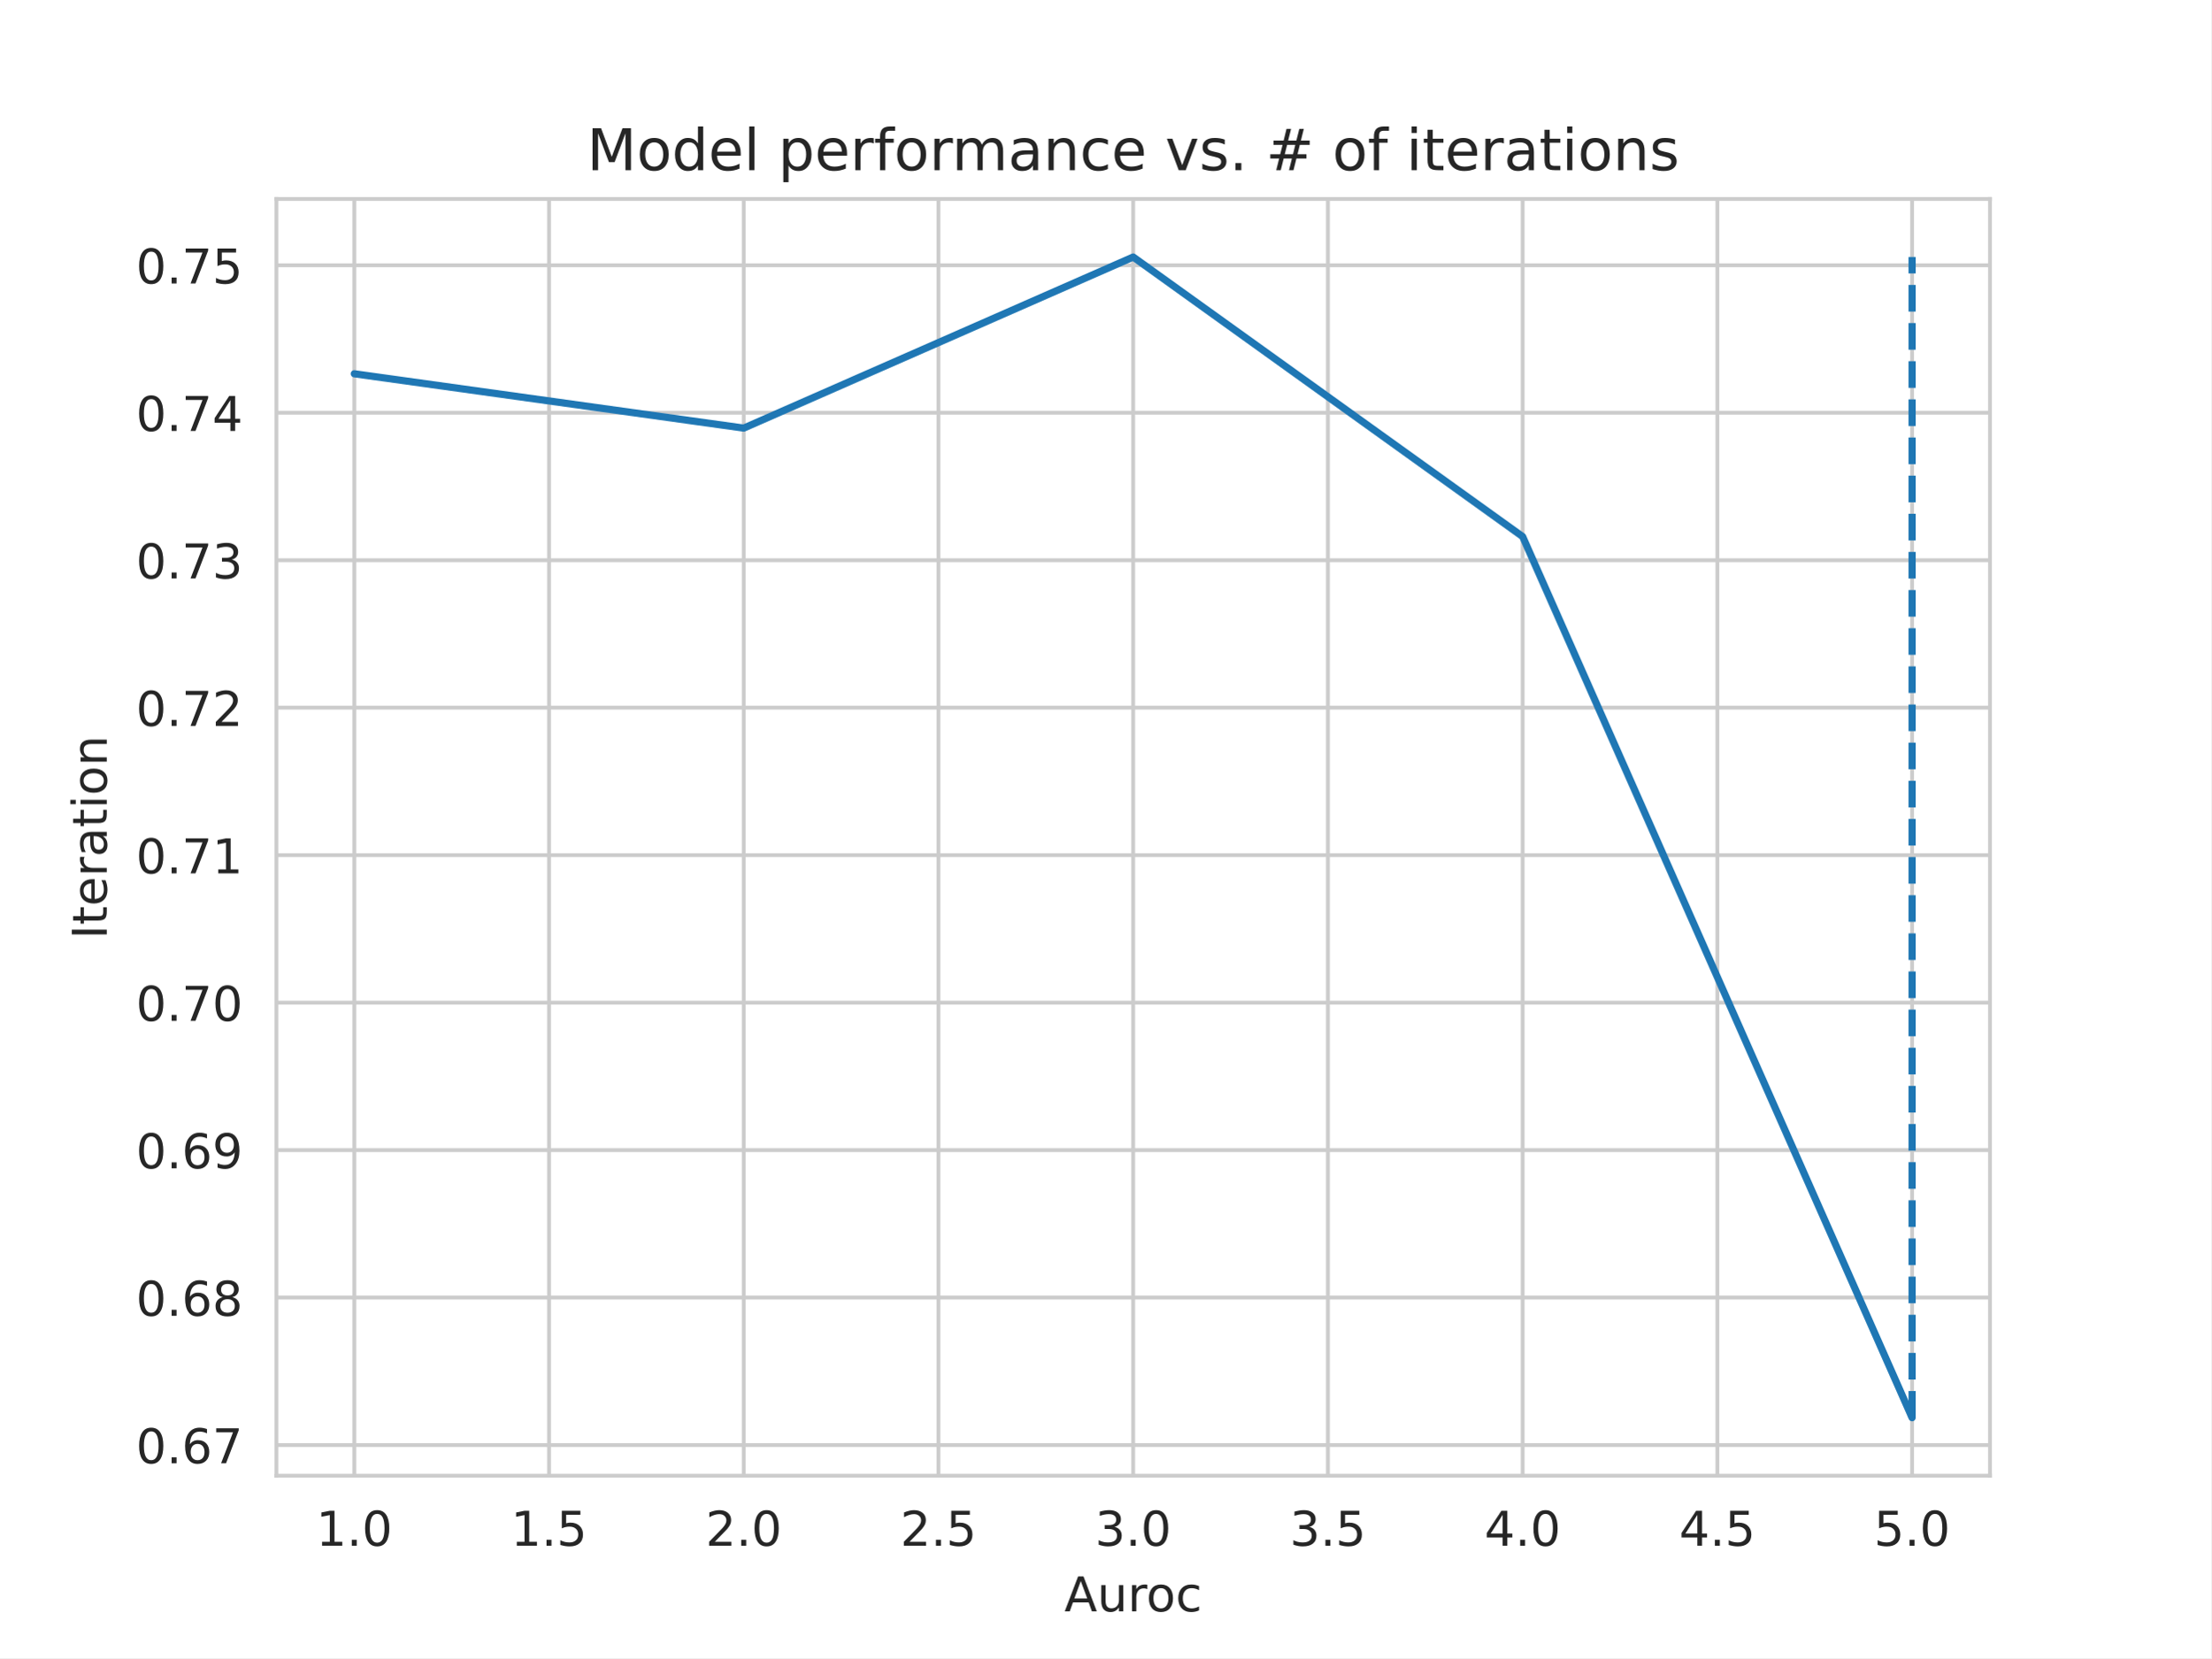
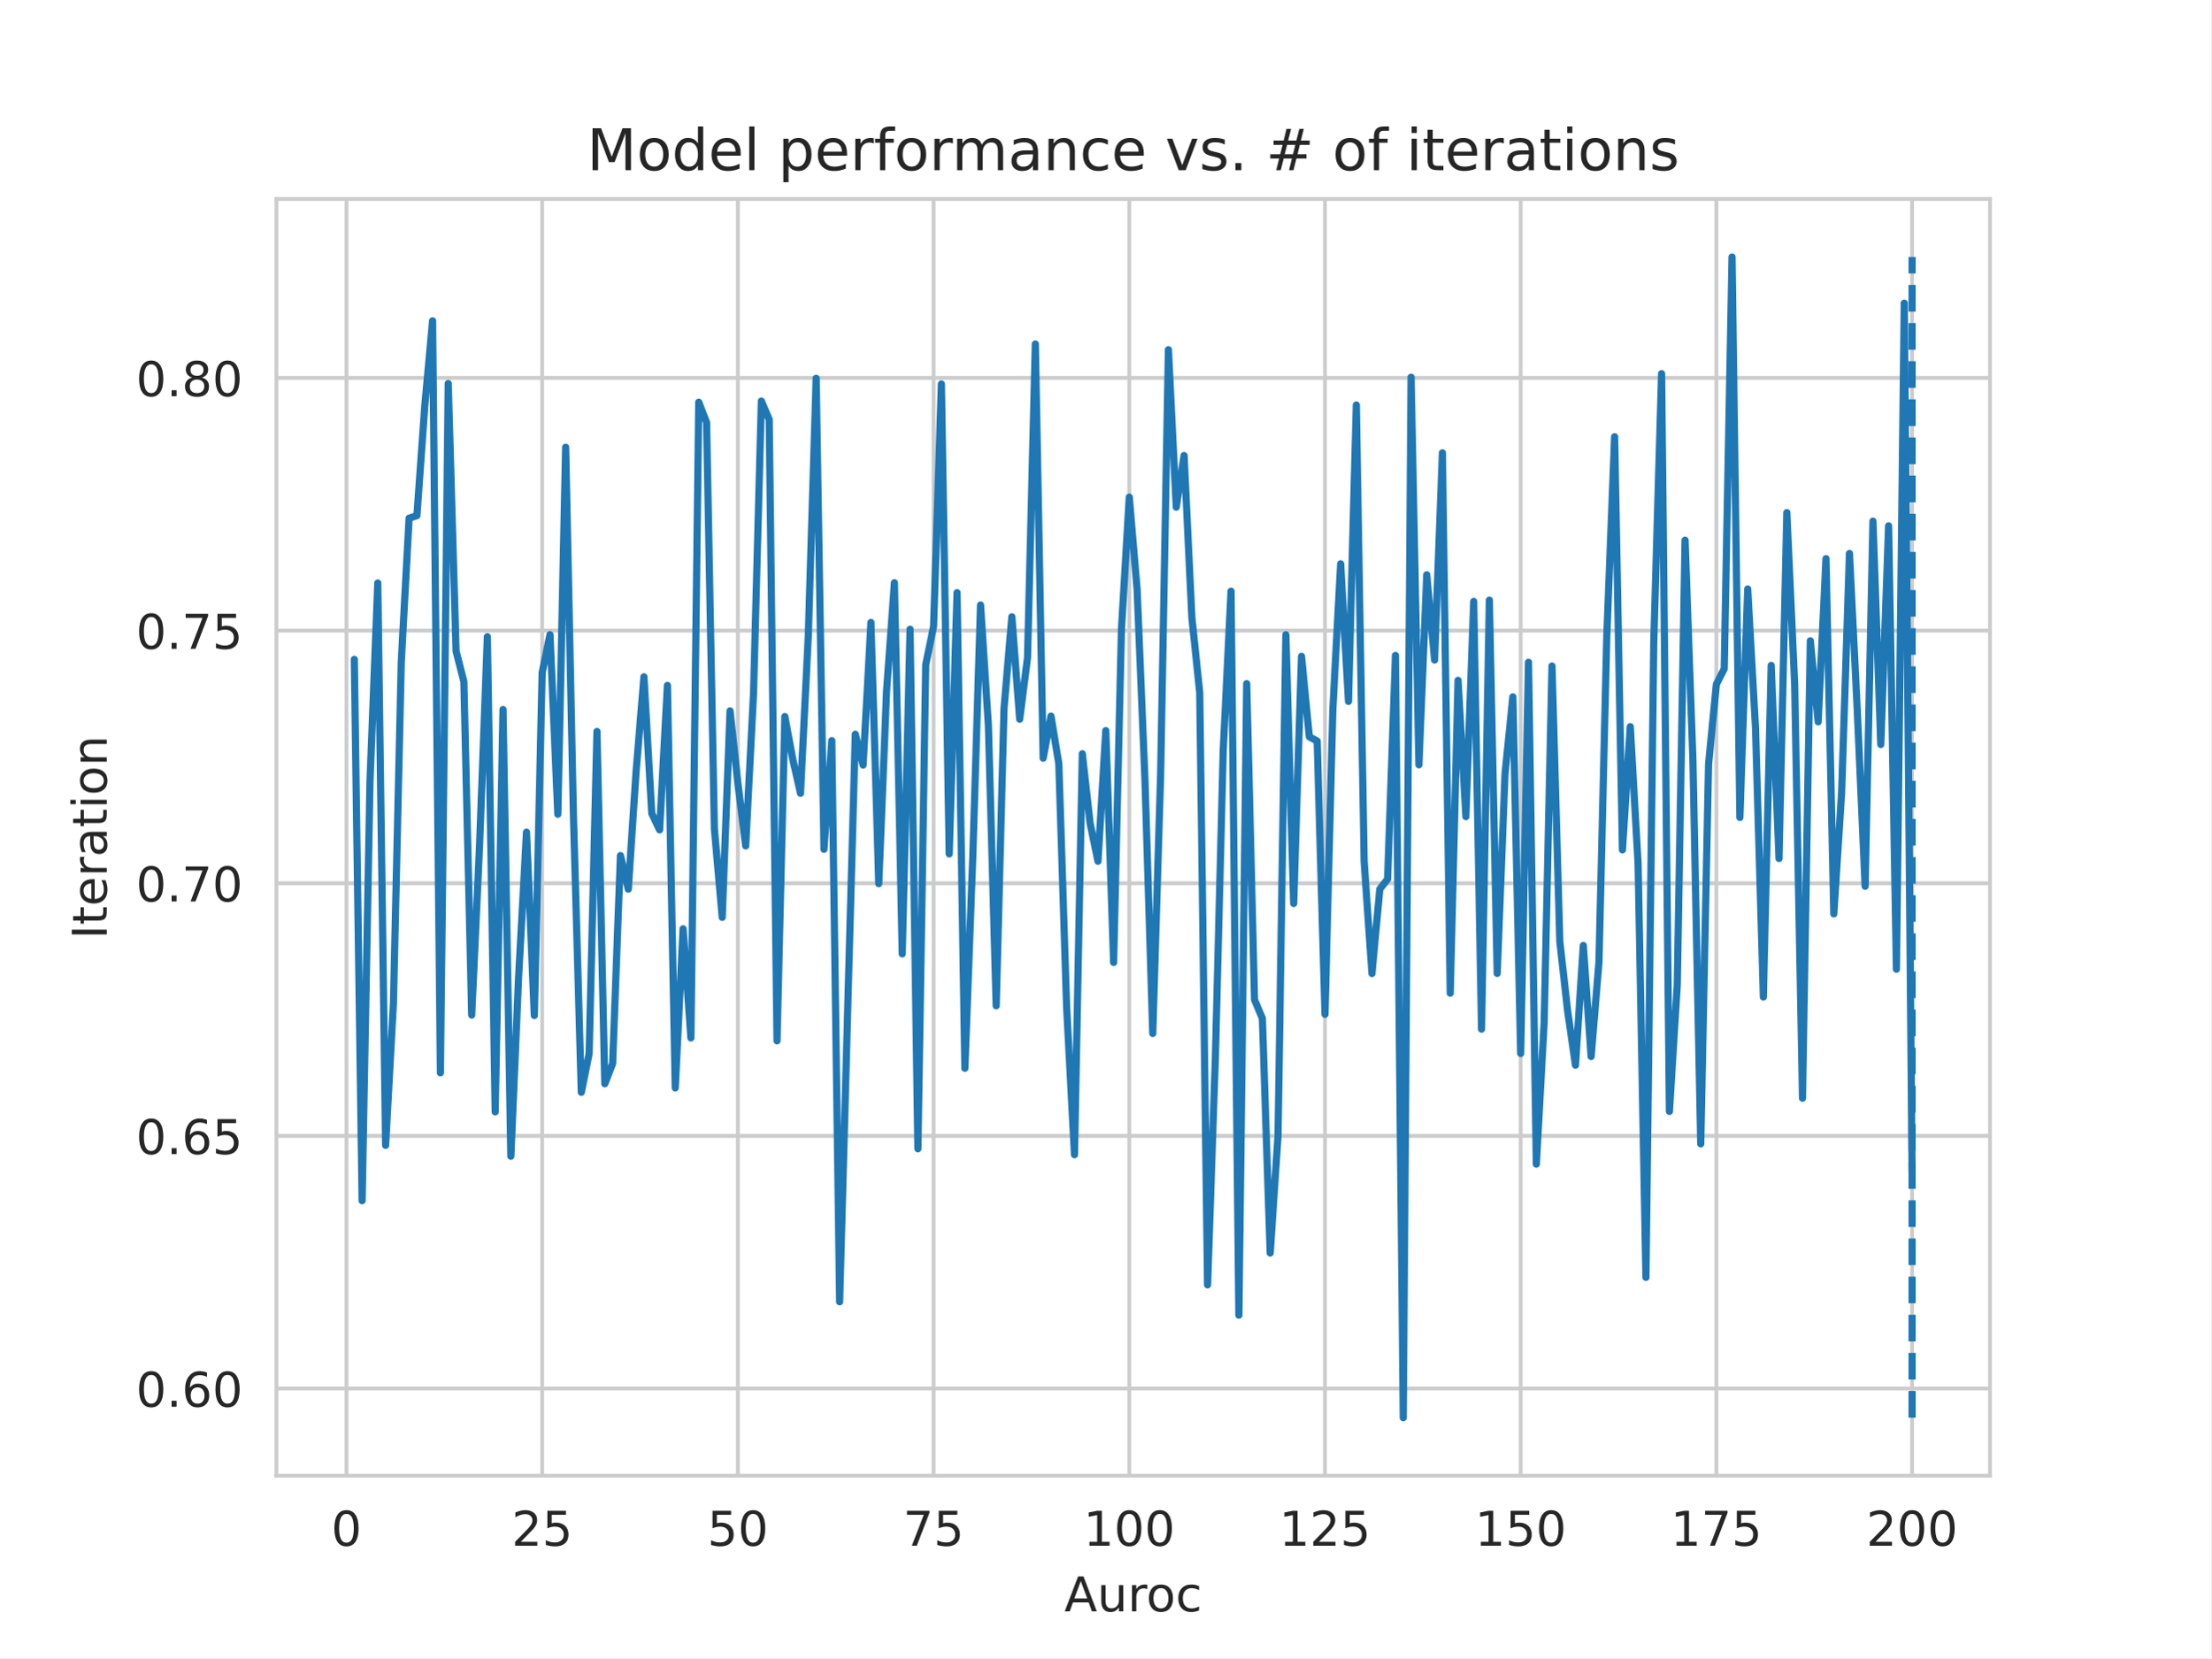
<svg xmlns="http://www.w3.org/2000/svg" xmlns:xlink="http://www.w3.org/1999/xlink" height="345.6pt" version="1.1" viewBox="0 0 460.8 345.6" width="460.8pt">
  <defs>
    <style type="text/css">*{stroke-linecap:butt;stroke-linejoin:round;}</style>
  </defs>
  <g id="figure_1">
    <g id="patch_1">
      <path d="M 0 345.6  L 460.8 345.6  L 460.8 0  L 0 0  z " style="fill:#ffffff;" />
    </g>
    <g id="axes_1">
      <g id="patch_2">
        <path d="M 57.6 307.584  L 414.72 307.584  L 414.72 41.472  L 57.6 41.472  z " style="fill:#ffffff;" />
      </g>
      <g id="matplotlib.axis_1">
        <g id="xtick_1">
          <g id="line2d_1">
-             <path clip-path="url(#paa22e476ed)" d="M 73.833 307.584  L 73.833 41.472  " style="fill:none;stroke:#cccccc;stroke-linecap:round;stroke-width:0.8;" />
+             <path clip-path="url(#p8ef08911f7)" d="M 72.201 307.584  L 72.201 41.472  " style="fill:none;stroke:#cccccc;stroke-linecap:round;stroke-width:0.8;" />
          </g>
          <g id="text_1">
-             <g style="fill:#262626;" transform="translate(65.88116 322.1824)scale(0.1 -0.1)">
-               <defs>
-                 <path d="M 794 531  L 1825 531  L 1825 4091  L 703 3866  L 703 4441  L 1819 4666  L 2450 4666  L 2450 531  L 3481 531  L 3481 0  L 794 0  L 794 531  z " id="DejaVuSans-31" transform="scale(0.015625)" />
-                 <path d="M 684 794  L 1344 794  L 1344 0  L 684 0  L 684 794  z " id="DejaVuSans-2e" transform="scale(0.015625)" />
+             <g style="fill:#262626;" transform="translate(69.02005 322.1824)scale(0.1 -0.1)">
+               <defs>
                <path d="M 2034 4250  Q 1547 4250 1301 3770  Q 1056 3291 1056 2328  Q 1056 1369 1301 889  Q 1547 409 2034 409  Q 2525 409 2770 889  Q 3016 1369 3016 2328  Q 3016 3291 2770 3770  Q 2525 4250 2034 4250  z M 2034 4750  Q 2819 4750 3233 4129  Q 3647 3509 3647 2328  Q 3647 1150 3233 529  Q 2819 -91 2034 -91  Q 1250 -91 836 529  Q 422 1150 422 2328  Q 422 3509 836 4129  Q 1250 4750 2034 4750  z " id="DejaVuSans-30" transform="scale(0.015625)" />
              </defs>
-               <use xlink:href="#DejaVuSans-31" />
-               <use x="63.623" xlink:href="#DejaVuSans-2e" />
-               <use x="95.41" xlink:href="#DejaVuSans-30" />
+               <use xlink:href="#DejaVuSans-30" />
            </g>
          </g>
        </g>
        <g id="xtick_2">
          <g id="line2d_2">
-             <path clip-path="url(#paa22e476ed)" d="M 114.415 307.584  L 114.415 41.472  " style="fill:none;stroke:#cccccc;stroke-linecap:round;stroke-width:0.8;" />
+             <path clip-path="url(#p8ef08911f7)" d="M 112.987 307.584  L 112.987 41.472  " style="fill:none;stroke:#cccccc;stroke-linecap:round;stroke-width:0.8;" />
          </g>
          <g id="text_2">
-             <g style="fill:#262626;" transform="translate(106.463 322.1824)scale(0.1 -0.1)">
-               <defs>
+             <g style="fill:#262626;" transform="translate(106.6245 322.1824)scale(0.1 -0.1)">
+               <defs>
+                 <path d="M 1228 531  L 3431 531  L 3431 0  L 469 0  L 469 531  Q 828 903 1448 1529  Q 2069 2156 2228 2338  Q 2531 2678 2651 2914  Q 2772 3150 2772 3378  Q 2772 3750 2511 3984  Q 2250 4219 1831 4219  Q 1534 4219 1204 4116  Q 875 4013 500 3803  L 500 4441  Q 881 4594 1212 4672  Q 1544 4750 1819 4750  Q 2544 4750 2975 4387  Q 3406 4025 3406 3419  Q 3406 3131 3298 2873  Q 3191 2616 2906 2266  Q 2828 2175 2409 1742  Q 1991 1309 1228 531  z " id="DejaVuSans-32" transform="scale(0.015625)" />
                <path d="M 691 4666  L 3169 4666  L 3169 4134  L 1269 4134  L 1269 2991  Q 1406 3038 1543 3061  Q 1681 3084 1819 3084  Q 2600 3084 3056 2656  Q 3513 2228 3513 1497  Q 3513 744 3044 326  Q 2575 -91 1722 -91  Q 1428 -91 1123 -41  Q 819 9 494 109  L 494 744  Q 775 591 1075 516  Q 1375 441 1709 441  Q 2250 441 2565 725  Q 2881 1009 2881 1497  Q 2881 1984 2565 2268  Q 2250 2553 1709 2553  Q 1456 2553 1204 2497  Q 953 2441 691 2322  L 691 4666  z " id="DejaVuSans-35" transform="scale(0.015625)" />
              </defs>
-               <use xlink:href="#DejaVuSans-31" />
-               <use x="63.623" xlink:href="#DejaVuSans-2e" />
-               <use x="95.41" xlink:href="#DejaVuSans-35" />
+               <use xlink:href="#DejaVuSans-32" />
+               <use x="63.623" xlink:href="#DejaVuSans-35" />
            </g>
          </g>
        </g>
        <g id="xtick_3">
          <g id="line2d_3">
-             <path clip-path="url(#paa22e476ed)" d="M 154.996 307.584  L 154.996 41.472  " style="fill:none;stroke:#cccccc;stroke-linecap:round;stroke-width:0.8;" />
+             <path clip-path="url(#p8ef08911f7)" d="M 153.773 307.584  L 153.773 41.472  " style="fill:none;stroke:#cccccc;stroke-linecap:round;stroke-width:0.8;" />
          </g>
          <g id="text_3">
-             <g style="fill:#262626;" transform="translate(147.0448 322.1824)scale(0.1 -0.1)">
-               <defs>
-                 <path d="M 1228 531  L 3431 531  L 3431 0  L 469 0  L 469 531  Q 828 903 1448 1529  Q 2069 2156 2228 2338  Q 2531 2678 2651 2914  Q 2772 3150 2772 3378  Q 2772 3750 2511 3984  Q 2250 4219 1831 4219  Q 1534 4219 1204 4116  Q 875 4013 500 3803  L 500 4441  Q 881 4594 1212 4672  Q 1544 4750 1819 4750  Q 2544 4750 2975 4387  Q 3406 4025 3406 3419  Q 3406 3131 3298 2873  Q 3191 2616 2906 2266  Q 2828 2175 2409 1742  Q 1991 1309 1228 531  z " id="DejaVuSans-32" transform="scale(0.015625)" />
-               </defs>
-               <use xlink:href="#DejaVuSans-32" />
-               <use x="63.623" xlink:href="#DejaVuSans-2e" />
-               <use x="95.41" xlink:href="#DejaVuSans-30" />
+             <g style="fill:#262626;" transform="translate(147.4103 322.1824)scale(0.1 -0.1)">
+               <use xlink:href="#DejaVuSans-35" />
+               <use x="63.623" xlink:href="#DejaVuSans-30" />
            </g>
          </g>
        </g>
        <g id="xtick_4">
          <g id="line2d_4">
-             <path clip-path="url(#paa22e476ed)" d="M 195.578 307.584  L 195.578 41.472  " style="fill:none;stroke:#cccccc;stroke-linecap:round;stroke-width:0.8;" />
+             <path clip-path="url(#p8ef08911f7)" d="M 194.559 307.584  L 194.559 41.472  " style="fill:none;stroke:#cccccc;stroke-linecap:round;stroke-width:0.8;" />
          </g>
          <g id="text_4">
-             <g style="fill:#262626;" transform="translate(187.6266 322.1824)scale(0.1 -0.1)">
-               <use xlink:href="#DejaVuSans-32" />
-               <use x="63.623" xlink:href="#DejaVuSans-2e" />
-               <use x="95.41" xlink:href="#DejaVuSans-35" />
+             <g style="fill:#262626;" transform="translate(188.196 322.1824)scale(0.1 -0.1)">
+               <defs>
+                 <path d="M 525 4666  L 3525 4666  L 3525 4397  L 1831 0  L 1172 0  L 2766 4134  L 525 4134  L 525 4666  z " id="DejaVuSans-37" transform="scale(0.015625)" />
+               </defs>
+               <use xlink:href="#DejaVuSans-37" />
+               <use x="63.623" xlink:href="#DejaVuSans-35" />
            </g>
          </g>
        </g>
        <g id="xtick_5">
          <g id="line2d_5">
-             <path clip-path="url(#paa22e476ed)" d="M 236.16 307.584  L 236.16 41.472  " style="fill:none;stroke:#cccccc;stroke-linecap:round;stroke-width:0.8;" />
+             <path clip-path="url(#p8ef08911f7)" d="M 235.344 307.584  L 235.344 41.472  " style="fill:none;stroke:#cccccc;stroke-linecap:round;stroke-width:0.8;" />
          </g>
          <g id="text_5">
-             <g style="fill:#262626;" transform="translate(228.2084 322.1824)scale(0.1 -0.1)">
-               <defs>
-                 <path d="M 2597 2516  Q 3050 2419 3304 2112  Q 3559 1806 3559 1356  Q 3559 666 3084 287  Q 2609 -91 1734 -91  Q 1441 -91 1130 -33  Q 819 25 488 141  L 488 750  Q 750 597 1062 519  Q 1375 441 1716 441  Q 2309 441 2620 675  Q 2931 909 2931 1356  Q 2931 1769 2642 2001  Q 2353 2234 1838 2234  L 1294 2234  L 1294 2753  L 1863 2753  Q 2328 2753 2575 2939  Q 2822 3125 2822 3475  Q 2822 3834 2567 4026  Q 2313 4219 1838 4219  Q 1578 4219 1281 4162  Q 984 4106 628 3988  L 628 4550  Q 988 4650 1302 4700  Q 1616 4750 1894 4750  Q 2613 4750 3031 4423  Q 3450 4097 3450 3541  Q 3450 3153 3228 2886  Q 3006 2619 2597 2516  z " id="DejaVuSans-33" transform="scale(0.015625)" />
-               </defs>
-               <use xlink:href="#DejaVuSans-33" />
-               <use x="63.623" xlink:href="#DejaVuSans-2e" />
-               <use x="95.41" xlink:href="#DejaVuSans-30" />
+             <g style="fill:#262626;" transform="translate(225.8005 322.1824)scale(0.1 -0.1)">
+               <defs>
+                 <path d="M 794 531  L 1825 531  L 1825 4091  L 703 3866  L 703 4441  L 1819 4666  L 2450 4666  L 2450 531  L 3481 531  L 3481 0  L 794 0  L 794 531  z " id="DejaVuSans-31" transform="scale(0.015625)" />
+               </defs>
+               <use xlink:href="#DejaVuSans-31" />
+               <use x="63.623" xlink:href="#DejaVuSans-30" />
+               <use x="127.246" xlink:href="#DejaVuSans-30" />
            </g>
          </g>
        </g>
        <g id="xtick_6">
          <g id="line2d_6">
-             <path clip-path="url(#paa22e476ed)" d="M 276.742 307.584  L 276.742 41.472  " style="fill:none;stroke:#cccccc;stroke-linecap:round;stroke-width:0.8;" />
+             <path clip-path="url(#p8ef08911f7)" d="M 276.13 307.584  L 276.13 41.472  " style="fill:none;stroke:#cccccc;stroke-linecap:round;stroke-width:0.8;" />
          </g>
          <g id="text_6">
-             <g style="fill:#262626;" transform="translate(268.7903 322.1824)scale(0.1 -0.1)">
-               <use xlink:href="#DejaVuSans-33" />
-               <use x="63.623" xlink:href="#DejaVuSans-2e" />
-               <use x="95.41" xlink:href="#DejaVuSans-35" />
+             <g style="fill:#262626;" transform="translate(266.5863 322.1824)scale(0.1 -0.1)">
+               <use xlink:href="#DejaVuSans-31" />
+               <use x="63.623" xlink:href="#DejaVuSans-32" />
+               <use x="127.246" xlink:href="#DejaVuSans-35" />
            </g>
          </g>
        </g>
        <g id="xtick_7">
          <g id="line2d_7">
-             <path clip-path="url(#paa22e476ed)" d="M 317.324 307.584  L 317.324 41.472  " style="fill:none;stroke:#cccccc;stroke-linecap:round;stroke-width:0.8;" />
+             <path clip-path="url(#p8ef08911f7)" d="M 316.916 307.584  L 316.916 41.472  " style="fill:none;stroke:#cccccc;stroke-linecap:round;stroke-width:0.8;" />
          </g>
          <g id="text_7">
-             <g style="fill:#262626;" transform="translate(309.3721 322.1824)scale(0.1 -0.1)">
-               <defs>
-                 <path d="M 2419 4116  L 825 1625  L 2419 1625  L 2419 4116  z M 2253 4666  L 3047 4666  L 3047 1625  L 3713 1625  L 3713 1100  L 3047 1100  L 3047 0  L 2419 0  L 2419 1100  L 313 1100  L 313 1709  L 2253 4666  z " id="DejaVuSans-34" transform="scale(0.015625)" />
-               </defs>
-               <use xlink:href="#DejaVuSans-34" />
-               <use x="63.623" xlink:href="#DejaVuSans-2e" />
-               <use x="95.41" xlink:href="#DejaVuSans-30" />
+             <g style="fill:#262626;" transform="translate(307.372 322.1824)scale(0.1 -0.1)">
+               <use xlink:href="#DejaVuSans-31" />
+               <use x="63.623" xlink:href="#DejaVuSans-35" />
+               <use x="127.246" xlink:href="#DejaVuSans-30" />
            </g>
          </g>
        </g>
        <g id="xtick_8">
          <g id="line2d_8">
-             <path clip-path="url(#paa22e476ed)" d="M 357.905 307.584  L 357.905 41.472  " style="fill:none;stroke:#cccccc;stroke-linecap:round;stroke-width:0.8;" />
+             <path clip-path="url(#p8ef08911f7)" d="M 357.702 307.584  L 357.702 41.472  " style="fill:none;stroke:#cccccc;stroke-linecap:round;stroke-width:0.8;" />
          </g>
          <g id="text_8">
-             <g style="fill:#262626;" transform="translate(349.9539 322.1824)scale(0.1 -0.1)">
-               <use xlink:href="#DejaVuSans-34" />
-               <use x="63.623" xlink:href="#DejaVuSans-2e" />
-               <use x="95.41" xlink:href="#DejaVuSans-35" />
+             <g style="fill:#262626;" transform="translate(348.1578 322.1824)scale(0.1 -0.1)">
+               <use xlink:href="#DejaVuSans-31" />
+               <use x="63.623" xlink:href="#DejaVuSans-37" />
+               <use x="127.246" xlink:href="#DejaVuSans-35" />
            </g>
          </g>
        </g>
        <g id="xtick_9">
          <g id="line2d_9">
-             <path clip-path="url(#paa22e476ed)" d="M 398.487 307.584  L 398.487 41.472  " style="fill:none;stroke:#cccccc;stroke-linecap:round;stroke-width:0.8;" />
+             <path clip-path="url(#p8ef08911f7)" d="M 398.487 307.584  L 398.487 41.472  " style="fill:none;stroke:#cccccc;stroke-linecap:round;stroke-width:0.8;" />
          </g>
          <g id="text_9">
-             <g style="fill:#262626;" transform="translate(390.5357 322.1824)scale(0.1 -0.1)">
-               <use xlink:href="#DejaVuSans-35" />
-               <use x="63.623" xlink:href="#DejaVuSans-2e" />
-               <use x="95.41" xlink:href="#DejaVuSans-30" />
+             <g style="fill:#262626;" transform="translate(388.9435 322.1824)scale(0.1 -0.1)">
+               <use xlink:href="#DejaVuSans-32" />
+               <use x="63.623" xlink:href="#DejaVuSans-30" />
+               <use x="127.246" xlink:href="#DejaVuSans-30" />
            </g>
          </g>
        </g>
        <g id="text_10">
          <g style="fill:#262626;" transform="translate(221.8194 335.8606)scale(0.1 -0.1)">
            <defs>
              <path d="M 2188 4044  L 1331 1722  L 3047 1722  L 2188 4044  z M 1831 4666  L 2547 4666  L 4325 0  L 3669 0  L 3244 1197  L 1141 1197  L 716 0  L 50 0  L 1831 4666  z " id="DejaVuSans-41" transform="scale(0.015625)" />
              <path d="M 544 1381  L 544 3500  L 1119 3500  L 1119 1403  Q 1119 906 1312 657  Q 1506 409 1894 409  Q 2359 409 2629 706  Q 2900 1003 2900 1516  L 2900 3500  L 3475 3500  L 3475 0  L 2900 0  L 2900 538  Q 2691 219 2414 64  Q 2138 -91 1772 -91  Q 1169 -91 856 284  Q 544 659 544 1381  z M 1991 3584  L 1991 3584  z " id="DejaVuSans-75" transform="scale(0.015625)" />
              <path d="M 2631 2963  Q 2534 3019 2420 3045  Q 2306 3072 2169 3072  Q 1681 3072 1420 2755  Q 1159 2438 1159 1844  L 1159 0  L 581 0  L 581 3500  L 1159 3500  L 1159 2956  Q 1341 3275 1631 3429  Q 1922 3584 2338 3584  Q 2397 3584 2469 3576  Q 2541 3569 2628 3553  L 2631 2963  z " id="DejaVuSans-72" transform="scale(0.015625)" />
              <path d="M 1959 3097  Q 1497 3097 1228 2736  Q 959 2375 959 1747  Q 959 1119 1226 758  Q 1494 397 1959 397  Q 2419 397 2687 759  Q 2956 1122 2956 1747  Q 2956 2369 2687 2733  Q 2419 3097 1959 3097  z M 1959 3584  Q 2709 3584 3137 3096  Q 3566 2609 3566 1747  Q 3566 888 3137 398  Q 2709 -91 1959 -91  Q 1206 -91 779 398  Q 353 888 353 1747  Q 353 2609 779 3096  Q 1206 3584 1959 3584  z " id="DejaVuSans-6f" transform="scale(0.015625)" />
              <path d="M 3122 3366  L 3122 2828  Q 2878 2963 2633 3030  Q 2388 3097 2138 3097  Q 1578 3097 1268 2742  Q 959 2388 959 1747  Q 959 1106 1268 751  Q 1578 397 2138 397  Q 2388 397 2633 464  Q 2878 531 3122 666  L 3122 134  Q 2881 22 2623 -34  Q 2366 -91 2075 -91  Q 1284 -91 818 406  Q 353 903 353 1747  Q 353 2603 823 3093  Q 1294 3584 2113 3584  Q 2378 3584 2631 3529  Q 2884 3475 3122 3366  z " id="DejaVuSans-63" transform="scale(0.015625)" />
            </defs>
            <use xlink:href="#DejaVuSans-41" />
            <use x="68.408" xlink:href="#DejaVuSans-75" />
            <use x="131.787" xlink:href="#DejaVuSans-72" />
            <use x="170.65" xlink:href="#DejaVuSans-6f" />
            <use x="231.832" xlink:href="#DejaVuSans-63" />
          </g>
        </g>
      </g>
      <g id="matplotlib.axis_2">
        <g id="ytick_1">
          <g id="line2d_10">
-             <path clip-path="url(#paa22e476ed)" d="M 57.6 301.193  L 414.72 301.193  " style="fill:none;stroke:#cccccc;stroke-linecap:round;stroke-width:0.8;" />
+             <path clip-path="url(#p8ef08911f7)" d="M 57.6 289.414  L 414.72 289.414  " style="fill:none;stroke:#cccccc;stroke-linecap:round;stroke-width:0.8;" />
          </g>
          <g id="text_11">
-             <g style="fill:#262626;" transform="translate(28.33438 304.9922)scale(0.1 -0.1)">
-               <defs>
+             <g style="fill:#262626;" transform="translate(28.33438 293.213)scale(0.1 -0.1)">
+               <defs>
+                 <path d="M 684 794  L 1344 794  L 1344 0  L 684 0  L 684 794  z " id="DejaVuSans-2e" transform="scale(0.015625)" />
                <path d="M 2113 2584  Q 1688 2584 1439 2293  Q 1191 2003 1191 1497  Q 1191 994 1439 701  Q 1688 409 2113 409  Q 2538 409 2786 701  Q 3034 994 3034 1497  Q 3034 2003 2786 2293  Q 2538 2584 2113 2584  z M 3366 4563  L 3366 3988  Q 3128 4100 2886 4159  Q 2644 4219 2406 4219  Q 1781 4219 1451 3797  Q 1122 3375 1075 2522  Q 1259 2794 1537 2939  Q 1816 3084 2150 3084  Q 2853 3084 3261 2657  Q 3669 2231 3669 1497  Q 3669 778 3244 343  Q 2819 -91 2113 -91  Q 1303 -91 875 529  Q 447 1150 447 2328  Q 447 3434 972 4092  Q 1497 4750 2381 4750  Q 2619 4750 2861 4703  Q 3103 4656 3366 4563  z " id="DejaVuSans-36" transform="scale(0.015625)" />
-                 <path d="M 525 4666  L 3525 4666  L 3525 4397  L 1831 0  L 1172 0  L 2766 4134  L 525 4134  L 525 4666  z " id="DejaVuSans-37" transform="scale(0.015625)" />
              </defs>
              <use xlink:href="#DejaVuSans-30" />
              <use x="63.623" xlink:href="#DejaVuSans-2e" />
              <use x="95.41" xlink:href="#DejaVuSans-36" />
-               <use x="159.033" xlink:href="#DejaVuSans-37" />
+               <use x="159.033" xlink:href="#DejaVuSans-30" />
            </g>
          </g>
        </g>
        <g id="ytick_2">
          <g id="line2d_11">
-             <path clip-path="url(#paa22e476ed)" d="M 57.6 270.454  L 414.72 270.454  " style="fill:none;stroke:#cccccc;stroke-linecap:round;stroke-width:0.8;" />
+             <path clip-path="url(#p8ef08911f7)" d="M 57.6 236.753  L 414.72 236.753  " style="fill:none;stroke:#cccccc;stroke-linecap:round;stroke-width:0.8;" />
          </g>
          <g id="text_12">
-             <g style="fill:#262626;" transform="translate(28.33438 274.2536)scale(0.1 -0.1)">
-               <defs>
-                 <path d="M 2034 2216  Q 1584 2216 1326 1975  Q 1069 1734 1069 1313  Q 1069 891 1326 650  Q 1584 409 2034 409  Q 2484 409 2743 651  Q 3003 894 3003 1313  Q 3003 1734 2745 1975  Q 2488 2216 2034 2216  z M 1403 2484  Q 997 2584 770 2862  Q 544 3141 544 3541  Q 544 4100 942 4425  Q 1341 4750 2034 4750  Q 2731 4750 3128 4425  Q 3525 4100 3525 3541  Q 3525 3141 3298 2862  Q 3072 2584 2669 2484  Q 3125 2378 3379 2068  Q 3634 1759 3634 1313  Q 3634 634 3220 271  Q 2806 -91 2034 -91  Q 1263 -91 848 271  Q 434 634 434 1313  Q 434 1759 690 2068  Q 947 2378 1403 2484  z M 1172 3481  Q 1172 3119 1398 2916  Q 1625 2713 2034 2713  Q 2441 2713 2670 2916  Q 2900 3119 2900 3481  Q 2900 3844 2670 4047  Q 2441 4250 2034 4250  Q 1625 4250 1398 4047  Q 1172 3844 1172 3481  z " id="DejaVuSans-38" transform="scale(0.015625)" />
-               </defs>
+             <g style="fill:#262626;" transform="translate(28.33438 240.5526)scale(0.1 -0.1)">
              <use xlink:href="#DejaVuSans-30" />
              <use x="63.623" xlink:href="#DejaVuSans-2e" />
              <use x="95.41" xlink:href="#DejaVuSans-36" />
-               <use x="159.033" xlink:href="#DejaVuSans-38" />
+               <use x="159.033" xlink:href="#DejaVuSans-35" />
            </g>
          </g>
        </g>
        <g id="ytick_3">
          <g id="line2d_12">
-             <path clip-path="url(#paa22e476ed)" d="M 57.6 239.716  L 414.72 239.716  " style="fill:none;stroke:#cccccc;stroke-linecap:round;stroke-width:0.8;" />
+             <path clip-path="url(#p8ef08911f7)" d="M 57.6 184.093  L 414.72 184.093  " style="fill:none;stroke:#cccccc;stroke-linecap:round;stroke-width:0.8;" />
          </g>
          <g id="text_13">
-             <g style="fill:#262626;" transform="translate(28.33438 243.5151)scale(0.1 -0.1)">
-               <defs>
-                 <path d="M 703 97  L 703 672  Q 941 559 1184 500  Q 1428 441 1663 441  Q 2288 441 2617 861  Q 2947 1281 2994 2138  Q 2813 1869 2534 1725  Q 2256 1581 1919 1581  Q 1219 1581 811 2004  Q 403 2428 403 3163  Q 403 3881 828 4315  Q 1253 4750 1959 4750  Q 2769 4750 3195 4129  Q 3622 3509 3622 2328  Q 3622 1225 3098 567  Q 2575 -91 1691 -91  Q 1453 -91 1209 -44  Q 966 3 703 97  z M 1959 2075  Q 2384 2075 2632 2365  Q 2881 2656 2881 3163  Q 2881 3666 2632 3958  Q 2384 4250 1959 4250  Q 1534 4250 1286 3958  Q 1038 3666 1038 3163  Q 1038 2656 1286 2365  Q 1534 2075 1959 2075  z " id="DejaVuSans-39" transform="scale(0.015625)" />
-               </defs>
-               <use xlink:href="#DejaVuSans-30" />
-               <use x="63.623" xlink:href="#DejaVuSans-2e" />
-               <use x="95.41" xlink:href="#DejaVuSans-36" />
-               <use x="159.033" xlink:href="#DejaVuSans-39" />
+             <g style="fill:#262626;" transform="translate(28.33438 187.8923)scale(0.1 -0.1)">
+               <use xlink:href="#DejaVuSans-30" />
+               <use x="63.623" xlink:href="#DejaVuSans-2e" />
+               <use x="95.41" xlink:href="#DejaVuSans-37" />
+               <use x="159.033" xlink:href="#DejaVuSans-30" />
            </g>
          </g>
        </g>
        <g id="ytick_4">
          <g id="line2d_13">
-             <path clip-path="url(#paa22e476ed)" d="M 57.6 208.977  L 414.72 208.977  " style="fill:none;stroke:#cccccc;stroke-linecap:round;stroke-width:0.8;" />
+             <path clip-path="url(#p8ef08911f7)" d="M 57.6 131.433  L 414.72 131.433  " style="fill:none;stroke:#cccccc;stroke-linecap:round;stroke-width:0.8;" />
          </g>
          <g id="text_14">
-             <g style="fill:#262626;" transform="translate(28.33438 212.7765)scale(0.1 -0.1)">
+             <g style="fill:#262626;" transform="translate(28.33438 135.2319)scale(0.1 -0.1)">
              <use xlink:href="#DejaVuSans-30" />
              <use x="63.623" xlink:href="#DejaVuSans-2e" />
              <use x="95.41" xlink:href="#DejaVuSans-37" />
-               <use x="159.033" xlink:href="#DejaVuSans-30" />
+               <use x="159.033" xlink:href="#DejaVuSans-35" />
            </g>
          </g>
        </g>
        <g id="ytick_5">
          <g id="line2d_14">
-             <path clip-path="url(#paa22e476ed)" d="M 57.6 178.239  L 414.72 178.239  " style="fill:none;stroke:#cccccc;stroke-linecap:round;stroke-width:0.8;" />
+             <path clip-path="url(#p8ef08911f7)" d="M 57.6 78.772  L 414.72 78.772  " style="fill:none;stroke:#cccccc;stroke-linecap:round;stroke-width:0.8;" />
          </g>
          <g id="text_15">
-             <g style="fill:#262626;" transform="translate(28.33438 182.038)scale(0.1 -0.1)">
-               <use xlink:href="#DejaVuSans-30" />
-               <use x="63.623" xlink:href="#DejaVuSans-2e" />
-               <use x="95.41" xlink:href="#DejaVuSans-37" />
-               <use x="159.033" xlink:href="#DejaVuSans-31" />
-             </g>
-           </g>
-         </g>
-         <g id="ytick_6">
-           <g id="line2d_15">
-             <path clip-path="url(#paa22e476ed)" d="M 57.6 147.5  L 414.72 147.5  " style="fill:none;stroke:#cccccc;stroke-linecap:round;stroke-width:0.8;" />
-           </g>
-           <g id="text_16">
-             <g style="fill:#262626;" transform="translate(28.33438 151.2994)scale(0.1 -0.1)">
-               <use xlink:href="#DejaVuSans-30" />
-               <use x="63.623" xlink:href="#DejaVuSans-2e" />
-               <use x="95.41" xlink:href="#DejaVuSans-37" />
-               <use x="159.033" xlink:href="#DejaVuSans-32" />
-             </g>
-           </g>
-         </g>
-         <g id="ytick_7">
-           <g id="line2d_16">
-             <path clip-path="url(#paa22e476ed)" d="M 57.6 116.762  L 414.72 116.762  " style="fill:none;stroke:#cccccc;stroke-linecap:round;stroke-width:0.8;" />
-           </g>
-           <g id="text_17">
-             <g style="fill:#262626;" transform="translate(28.33438 120.5609)scale(0.1 -0.1)">
-               <use xlink:href="#DejaVuSans-30" />
-               <use x="63.623" xlink:href="#DejaVuSans-2e" />
-               <use x="95.41" xlink:href="#DejaVuSans-37" />
-               <use x="159.033" xlink:href="#DejaVuSans-33" />
-             </g>
-           </g>
-         </g>
-         <g id="ytick_8">
-           <g id="line2d_17">
-             <path clip-path="url(#paa22e476ed)" d="M 57.6 86.023  L 414.72 86.023  " style="fill:none;stroke:#cccccc;stroke-linecap:round;stroke-width:0.8;" />
-           </g>
-           <g id="text_18">
-             <g style="fill:#262626;" transform="translate(28.33438 89.82234)scale(0.1 -0.1)">
-               <use xlink:href="#DejaVuSans-30" />
-               <use x="63.623" xlink:href="#DejaVuSans-2e" />
-               <use x="95.41" xlink:href="#DejaVuSans-37" />
-               <use x="159.033" xlink:href="#DejaVuSans-34" />
-             </g>
-           </g>
-         </g>
-         <g id="ytick_9">
-           <g id="line2d_18">
-             <path clip-path="url(#paa22e476ed)" d="M 57.6 55.285  L 414.72 55.285  " style="fill:none;stroke:#cccccc;stroke-linecap:round;stroke-width:0.8;" />
-           </g>
-           <g id="text_19">
-             <g style="fill:#262626;" transform="translate(28.33438 59.08379)scale(0.1 -0.1)">
-               <use xlink:href="#DejaVuSans-30" />
-               <use x="63.623" xlink:href="#DejaVuSans-2e" />
-               <use x="95.41" xlink:href="#DejaVuSans-37" />
-               <use x="159.033" xlink:href="#DejaVuSans-35" />
-             </g>
-           </g>
-         </g>
-         <g id="text_20">
+             <g style="fill:#262626;" transform="translate(28.33438 82.57155)scale(0.1 -0.1)">
+               <defs>
+                 <path d="M 2034 2216  Q 1584 2216 1326 1975  Q 1069 1734 1069 1313  Q 1069 891 1326 650  Q 1584 409 2034 409  Q 2484 409 2743 651  Q 3003 894 3003 1313  Q 3003 1734 2745 1975  Q 2488 2216 2034 2216  z M 1403 2484  Q 997 2584 770 2862  Q 544 3141 544 3541  Q 544 4100 942 4425  Q 1341 4750 2034 4750  Q 2731 4750 3128 4425  Q 3525 4100 3525 3541  Q 3525 3141 3298 2862  Q 3072 2584 2669 2484  Q 3125 2378 3379 2068  Q 3634 1759 3634 1313  Q 3634 634 3220 271  Q 2806 -91 2034 -91  Q 1263 -91 848 271  Q 434 634 434 1313  Q 434 1759 690 2068  Q 947 2378 1403 2484  z M 1172 3481  Q 1172 3119 1398 2916  Q 1625 2713 2034 2713  Q 2441 2713 2670 2916  Q 2900 3119 2900 3481  Q 2900 3844 2670 4047  Q 2441 4250 2034 4250  Q 1625 4250 1398 4047  Q 1172 3844 1172 3481  z " id="DejaVuSans-38" transform="scale(0.015625)" />
+               </defs>
+               <use xlink:href="#DejaVuSans-30" />
+               <use x="63.623" xlink:href="#DejaVuSans-2e" />
+               <use x="95.41" xlink:href="#DejaVuSans-38" />
+               <use x="159.033" xlink:href="#DejaVuSans-30" />
+             </g>
+           </g>
+         </g>
+         <g id="text_16">
          <g style="fill:#262626;" transform="translate(22.25469 195.7366)rotate(-90)scale(0.1 -0.1)">
            <defs>
              <path d="M 628 4666  L 1259 4666  L 1259 0  L 628 0  L 628 4666  z " id="DejaVuSans-49" transform="scale(0.015625)" />
              <path d="M 1172 4494  L 1172 3500  L 2356 3500  L 2356 3053  L 1172 3053  L 1172 1153  Q 1172 725 1289 603  Q 1406 481 1766 481  L 2356 481  L 2356 0  L 1766 0  Q 1100 0 847 248  Q 594 497 594 1153  L 594 3053  L 172 3053  L 172 3500  L 594 3500  L 594 4494  L 1172 4494  z " id="DejaVuSans-74" transform="scale(0.015625)" />
              <path d="M 3597 1894  L 3597 1613  L 953 1613  Q 991 1019 1311 708  Q 1631 397 2203 397  Q 2534 397 2845 478  Q 3156 559 3463 722  L 3463 178  Q 3153 47 2828 -22  Q 2503 -91 2169 -91  Q 1331 -91 842 396  Q 353 884 353 1716  Q 353 2575 817 3079  Q 1281 3584 2069 3584  Q 2775 3584 3186 3129  Q 3597 2675 3597 1894  z M 3022 2063  Q 3016 2534 2758 2815  Q 2500 3097 2075 3097  Q 1594 3097 1305 2825  Q 1016 2553 972 2059  L 3022 2063  z " id="DejaVuSans-65" transform="scale(0.015625)" />
              <path d="M 2194 1759  Q 1497 1759 1228 1600  Q 959 1441 959 1056  Q 959 750 1161 570  Q 1363 391 1709 391  Q 2188 391 2477 730  Q 2766 1069 2766 1631  L 2766 1759  L 2194 1759  z M 3341 1997  L 3341 0  L 2766 0  L 2766 531  Q 2569 213 2275 61  Q 1981 -91 1556 -91  Q 1019 -91 701 211  Q 384 513 384 1019  Q 384 1609 779 1909  Q 1175 2209 1959 2209  L 2766 2209  L 2766 2266  Q 2766 2663 2505 2880  Q 2244 3097 1772 3097  Q 1472 3097 1187 3025  Q 903 2953 641 2809  L 641 3341  Q 956 3463 1253 3523  Q 1550 3584 1831 3584  Q 2591 3584 2966 3190  Q 3341 2797 3341 1997  z " id="DejaVuSans-61" transform="scale(0.015625)" />
              <path d="M 603 3500  L 1178 3500  L 1178 0  L 603 0  L 603 3500  z M 603 4863  L 1178 4863  L 1178 4134  L 603 4134  L 603 4863  z " id="DejaVuSans-69" transform="scale(0.015625)" />
              <path d="M 3513 2113  L 3513 0  L 2938 0  L 2938 2094  Q 2938 2591 2744 2837  Q 2550 3084 2163 3084  Q 1697 3084 1428 2787  Q 1159 2491 1159 1978  L 1159 0  L 581 0  L 581 3500  L 1159 3500  L 1159 2956  Q 1366 3272 1645 3428  Q 1925 3584 2291 3584  Q 2894 3584 3203 3211  Q 3513 2838 3513 2113  z " id="DejaVuSans-6e" transform="scale(0.015625)" />
            </defs>
            <use xlink:href="#DejaVuSans-49" />
            <use x="29.492" xlink:href="#DejaVuSans-74" />
            <use x="68.701" xlink:href="#DejaVuSans-65" />
            <use x="130.225" xlink:href="#DejaVuSans-72" />
            <use x="171.338" xlink:href="#DejaVuSans-61" />
            <use x="232.617" xlink:href="#DejaVuSans-74" />
            <use x="271.826" xlink:href="#DejaVuSans-69" />
            <use x="299.609" xlink:href="#DejaVuSans-6f" />
            <use x="360.791" xlink:href="#DejaVuSans-6e" />
          </g>
        </g>
      </g>
      <g id="LineCollection_1">
-         <path clip-path="url(#paa22e476ed)" d="M 398.487 295.488  L 398.487 53.568  " style="fill:none;stroke:#1f77b4;stroke-dasharray:5.55,2.4;stroke-dashoffset:0;stroke-width:1.5;" />
-       </g>
-       <g id="line2d_19">
-         <path clip-path="url(#paa22e476ed)" d="M 73.833 77.901  L 154.996 89.227  L 236.16 53.568  L 317.324 111.837  L 398.487 295.488  " style="fill:none;stroke:#1f77b4;stroke-linecap:round;stroke-width:1.5;" />
+         <path clip-path="url(#p8ef08911f7)" d="M 398.487 295.488  L 398.487 53.568  " style="fill:none;stroke:#1f77b4;stroke-dasharray:5.55,2.4;stroke-dashoffset:0;stroke-width:1.5;" />
+       </g>
+       <g id="line2d_15">
+         <path clip-path="url(#p8ef08911f7)" d="M 73.833 137.431  L 75.464 250.261  L 77.096 163.046  L 78.727 121.512  L 80.358 238.724  L 81.99 209.031  L 83.621 138.053  L 85.253 108.007  L 86.884 107.477  L 88.516 84.739  L 90.147 66.871  L 91.778 223.605  L 93.41 79.932  L 95.041 135.698  L 96.673 142.093  L 98.304 211.576  L 99.936 176.294  L 101.567 132.707  L 103.198 231.75  L 104.83 147.883  L 106.461 241.003  L 108.093 203.319  L 109.724 173.453  L 111.356 211.674  L 112.987 140.172  L 114.618 132.278  L 116.25 169.71  L 117.881 93.216  L 119.513 170.303  L 121.144 227.674  L 122.776 219.592  L 124.407 152.462  L 126.038 225.894  L 127.67 221.679  L 129.301 178.326  L 130.933 185.328  L 132.564 160.747  L 134.196 141.067  L 135.827 169.536  L 137.458 172.972  L 139.09 142.862  L 140.721 226.752  L 142.353 193.588  L 143.984 216.337  L 145.616 83.839  L 147.247 88.057  L 148.879 172.743  L 150.51 191.209  L 152.141 148.169  L 153.773 163.275  L 155.404 176.316  L 157.036 144.478  L 158.667 83.594  L 160.299 87.431  L 161.93 216.937  L 163.561 149.351  L 165.193 158.157  L 166.824 165.351  L 168.456 132.352  L 170.087 78.846  L 171.719 177.012  L 173.35 154.374  L 174.981 271.329  L 178.244 153.031  L 179.876 159.462  L 181.507 129.73  L 183.139 184.186  L 184.77 143.942  L 186.401 121.454  L 188.033 198.818  L 189.664 131.146  L 191.296 239.442  L 192.927 138.527  L 194.559 130.572  L 196.19 80.025  L 197.821 177.986  L 199.453 123.524  L 201.084 222.662  L 202.716 179.021  L 204.347 126.098  L 205.979 151.104  L 207.61 209.64  L 209.241 147.623  L 210.873 128.562  L 212.504 149.901  L 214.136 137.117  L 215.767 71.698  L 217.399 158.024  L 219.03 149.262  L 220.661 159.205  L 222.293 210.021  L 223.924 240.682  L 225.556 157.107  L 227.187 171.646  L 228.819 179.509  L 230.45 152.289  L 232.081 200.611  L 233.713 131.146  L 235.344 103.623  L 236.976 122.859  L 238.607 162.381  L 240.239 215.409  L 241.87 161.776  L 243.501 72.89  L 245.133 105.709  L 246.764 94.95  L 248.396 128.763  L 250.027 144.368  L 251.659 267.804  L 253.29 220.288  L 254.921 156.435  L 256.553 123.22  L 258.184 274.126  L 259.816 142.49  L 261.447 208.384  L 263.079 212.261  L 264.71 261.172  L 266.341 236.739  L 267.973 132.293  L 269.604 188.319  L 271.236 136.796  L 272.867 153.57  L 274.499 154.455  L 276.13 211.413  L 277.761 147.986  L 279.393 117.509  L 281.024 146.194  L 282.656 84.412  L 284.287 179.467  L 285.919 202.912  L 287.55 185.333  L 289.181 183.223  L 290.813 136.617  L 292.444 295.488  L 294.076 78.621  L 295.707 159.4  L 297.339 119.799  L 298.97 137.563  L 300.601 94.381  L 302.233 207.008  L 303.864 141.801  L 305.496 170.211  L 307.127 125.36  L 308.759 214.503  L 310.39 125.093  L 312.021 202.887  L 313.653 161.289  L 315.284 145.248  L 316.916 219.573  L 318.547 138.041  L 320.179 242.641  L 321.81 213.081  L 323.441 138.813  L 325.073 196.238  L 326.704 210.747  L 328.336 222.018  L 329.967 197.071  L 331.599 220.212  L 333.23 200.501  L 334.862 132.589  L 336.493 91.022  L 338.124 177.127  L 339.756 151.455  L 341.387 180.039  L 343.019 266.252  L 344.65 133.911  L 346.282 77.87  L 347.913 231.654  L 349.544 205.372  L 351.176 112.598  L 352.807 158.247  L 354.439 238.428  L 356.07 159.273  L 357.702 142.612  L 359.333 139.4  L 360.964 53.568  L 362.596 170.391  L 364.227 122.762  L 365.859 151.857  L 367.49 207.811  L 369.122 138.689  L 370.753 178.936  L 372.384 106.838  L 374.016 142.687  L 375.647 228.9  L 377.279 133.562  L 378.91 150.449  L 380.542 116.437  L 382.173 190.484  L 383.804 165.154  L 385.436 115.353  L 387.067 148.178  L 388.699 184.728  L 390.33 108.625  L 391.962 155.174  L 393.593 109.603  L 395.224 202.014  L 396.856 63.187  L 398.487 244.141  L 398.487 244.141  " style="fill:none;stroke:#1f77b4;stroke-linecap:round;stroke-width:1.5;" />
      </g>
      <g id="patch_3">
        <path d="M 57.6 307.584  L 57.6 41.472  " style="fill:none;stroke:#cccccc;stroke-linecap:square;stroke-linejoin:miter;stroke-width:0.8;" />
      </g>
      <g id="patch_4">
        <path d="M 414.72 307.584  L 414.72 41.472  " style="fill:none;stroke:#cccccc;stroke-linecap:square;stroke-linejoin:miter;stroke-width:0.8;" />
      </g>
      <g id="patch_5">
        <path d="M 57.6 307.584  L 414.72 307.584  " style="fill:none;stroke:#cccccc;stroke-linecap:square;stroke-linejoin:miter;stroke-width:0.8;" />
      </g>
      <g id="patch_6">
        <path d="M 57.6 41.472  L 414.72 41.472  " style="fill:none;stroke:#cccccc;stroke-linecap:square;stroke-linejoin:miter;stroke-width:0.8;" />
      </g>
-       <g id="text_21">
+       <g id="text_17">
        <g style="fill:#262626;" transform="translate(122.3147 35.472)scale(0.12 -0.12)">
          <defs>
            <path d="M 628 4666  L 1569 4666  L 2759 1491  L 3956 4666  L 4897 4666  L 4897 0  L 4281 0  L 4281 4097  L 3078 897  L 2444 897  L 1241 4097  L 1241 0  L 628 0  L 628 4666  z " id="DejaVuSans-4d" transform="scale(0.015625)" />
            <path d="M 2906 2969  L 2906 4863  L 3481 4863  L 3481 0  L 2906 0  L 2906 525  Q 2725 213 2448 61  Q 2172 -91 1784 -91  Q 1150 -91 751 415  Q 353 922 353 1747  Q 353 2572 751 3078  Q 1150 3584 1784 3584  Q 2172 3584 2448 3432  Q 2725 3281 2906 2969  z M 947 1747  Q 947 1113 1208 752  Q 1469 391 1925 391  Q 2381 391 2643 752  Q 2906 1113 2906 1747  Q 2906 2381 2643 2742  Q 2381 3103 1925 3103  Q 1469 3103 1208 2742  Q 947 2381 947 1747  z " id="DejaVuSans-64" transform="scale(0.015625)" />
            <path d="M 603 4863  L 1178 4863  L 1178 0  L 603 0  L 603 4863  z " id="DejaVuSans-6c" transform="scale(0.015625)" />
            <path id="DejaVuSans-20" transform="scale(0.015625)" />
            <path d="M 1159 525  L 1159 -1331  L 581 -1331  L 581 3500  L 1159 3500  L 1159 2969  Q 1341 3281 1617 3432  Q 1894 3584 2278 3584  Q 2916 3584 3314 3078  Q 3713 2572 3713 1747  Q 3713 922 3314 415  Q 2916 -91 2278 -91  Q 1894 -91 1617 61  Q 1341 213 1159 525  z M 3116 1747  Q 3116 2381 2855 2742  Q 2594 3103 2138 3103  Q 1681 3103 1420 2742  Q 1159 2381 1159 1747  Q 1159 1113 1420 752  Q 1681 391 2138 391  Q 2594 391 2855 752  Q 3116 1113 3116 1747  z " id="DejaVuSans-70" transform="scale(0.015625)" />
            <path d="M 2375 4863  L 2375 4384  L 1825 4384  Q 1516 4384 1395 4259  Q 1275 4134 1275 3809  L 1275 3500  L 2222 3500  L 2222 3053  L 1275 3053  L 1275 0  L 697 0  L 697 3053  L 147 3053  L 147 3500  L 697 3500  L 697 3744  Q 697 4328 969 4595  Q 1241 4863 1831 4863  L 2375 4863  z " id="DejaVuSans-66" transform="scale(0.015625)" />
            <path d="M 3328 2828  Q 3544 3216 3844 3400  Q 4144 3584 4550 3584  Q 5097 3584 5394 3201  Q 5691 2819 5691 2113  L 5691 0  L 5113 0  L 5113 2094  Q 5113 2597 4934 2840  Q 4756 3084 4391 3084  Q 3944 3084 3684 2787  Q 3425 2491 3425 1978  L 3425 0  L 2847 0  L 2847 2094  Q 2847 2600 2669 2842  Q 2491 3084 2119 3084  Q 1678 3084 1418 2786  Q 1159 2488 1159 1978  L 1159 0  L 581 0  L 581 3500  L 1159 3500  L 1159 2956  Q 1356 3278 1631 3431  Q 1906 3584 2284 3584  Q 2666 3584 2933 3390  Q 3200 3197 3328 2828  z " id="DejaVuSans-6d" transform="scale(0.015625)" />
            <path d="M 191 3500  L 800 3500  L 1894 563  L 2988 3500  L 3597 3500  L 2284 0  L 1503 0  L 191 3500  z " id="DejaVuSans-76" transform="scale(0.015625)" />
            <path d="M 2834 3397  L 2834 2853  Q 2591 2978 2328 3040  Q 2066 3103 1784 3103  Q 1356 3103 1142 2972  Q 928 2841 928 2578  Q 928 2378 1081 2264  Q 1234 2150 1697 2047  L 1894 2003  Q 2506 1872 2764 1633  Q 3022 1394 3022 966  Q 3022 478 2636 193  Q 2250 -91 1575 -91  Q 1294 -91 989 -36  Q 684 19 347 128  L 347 722  Q 666 556 975 473  Q 1284 391 1588 391  Q 1994 391 2212 530  Q 2431 669 2431 922  Q 2431 1156 2273 1281  Q 2116 1406 1581 1522  L 1381 1569  Q 847 1681 609 1914  Q 372 2147 372 2553  Q 372 3047 722 3315  Q 1072 3584 1716 3584  Q 2034 3584 2315 3537  Q 2597 3491 2834 3397  z " id="DejaVuSans-73" transform="scale(0.015625)" />
            <path d="M 3272 2816  L 2363 2816  L 2100 1772  L 3016 1772  L 3272 2816  z M 2803 4594  L 2478 3297  L 3391 3297  L 3719 4594  L 4219 4594  L 3897 3297  L 4872 3297  L 4872 2816  L 3775 2816  L 3519 1772  L 4513 1772  L 4513 1294  L 3397 1294  L 3072 0  L 2572 0  L 2894 1294  L 1978 1294  L 1656 0  L 1153 0  L 1478 1294  L 494 1294  L 494 1772  L 1594 1772  L 1856 2816  L 850 2816  L 850 3297  L 1978 3297  L 2297 4594  L 2803 4594  z " id="DejaVuSans-23" transform="scale(0.015625)" />
          </defs>
          <use xlink:href="#DejaVuSans-4d" />
          <use x="86.279" xlink:href="#DejaVuSans-6f" />
          <use x="147.461" xlink:href="#DejaVuSans-64" />
          <use x="210.938" xlink:href="#DejaVuSans-65" />
          <use x="272.461" xlink:href="#DejaVuSans-6c" />
          <use x="300.244" xlink:href="#DejaVuSans-20" />
          <use x="332.031" xlink:href="#DejaVuSans-70" />
          <use x="395.508" xlink:href="#DejaVuSans-65" />
          <use x="457.031" xlink:href="#DejaVuSans-72" />
          <use x="498.145" xlink:href="#DejaVuSans-66" />
          <use x="533.35" xlink:href="#DejaVuSans-6f" />
          <use x="594.531" xlink:href="#DejaVuSans-72" />
          <use x="633.895" xlink:href="#DejaVuSans-6d" />
          <use x="731.307" xlink:href="#DejaVuSans-61" />
          <use x="792.586" xlink:href="#DejaVuSans-6e" />
          <use x="855.965" xlink:href="#DejaVuSans-63" />
          <use x="910.945" xlink:href="#DejaVuSans-65" />
          <use x="972.469" xlink:href="#DejaVuSans-20" />
          <use x="1004.256" xlink:href="#DejaVuSans-76" />
          <use x="1063.436" xlink:href="#DejaVuSans-73" />
          <use x="1115.535" xlink:href="#DejaVuSans-2e" />
          <use x="1147.322" xlink:href="#DejaVuSans-20" />
          <use x="1179.109" xlink:href="#DejaVuSans-23" />
          <use x="1262.898" xlink:href="#DejaVuSans-20" />
          <use x="1294.686" xlink:href="#DejaVuSans-6f" />
          <use x="1355.867" xlink:href="#DejaVuSans-66" />
          <use x="1391.072" xlink:href="#DejaVuSans-20" />
          <use x="1422.859" xlink:href="#DejaVuSans-69" />
          <use x="1450.643" xlink:href="#DejaVuSans-74" />
          <use x="1489.852" xlink:href="#DejaVuSans-65" />
          <use x="1551.375" xlink:href="#DejaVuSans-72" />
          <use x="1592.488" xlink:href="#DejaVuSans-61" />
          <use x="1653.768" xlink:href="#DejaVuSans-74" />
          <use x="1692.977" xlink:href="#DejaVuSans-69" />
          <use x="1720.76" xlink:href="#DejaVuSans-6f" />
          <use x="1781.941" xlink:href="#DejaVuSans-6e" />
          <use x="1845.32" xlink:href="#DejaVuSans-73" />
        </g>
      </g>
    </g>
  </g>
  <defs>
-     <clipPath id="paa22e476ed">
+     <clipPath id="p8ef08911f7">
      <rect height="266.112" width="357.12" x="57.6" y="41.472" />
    </clipPath>
  </defs>
</svg>
